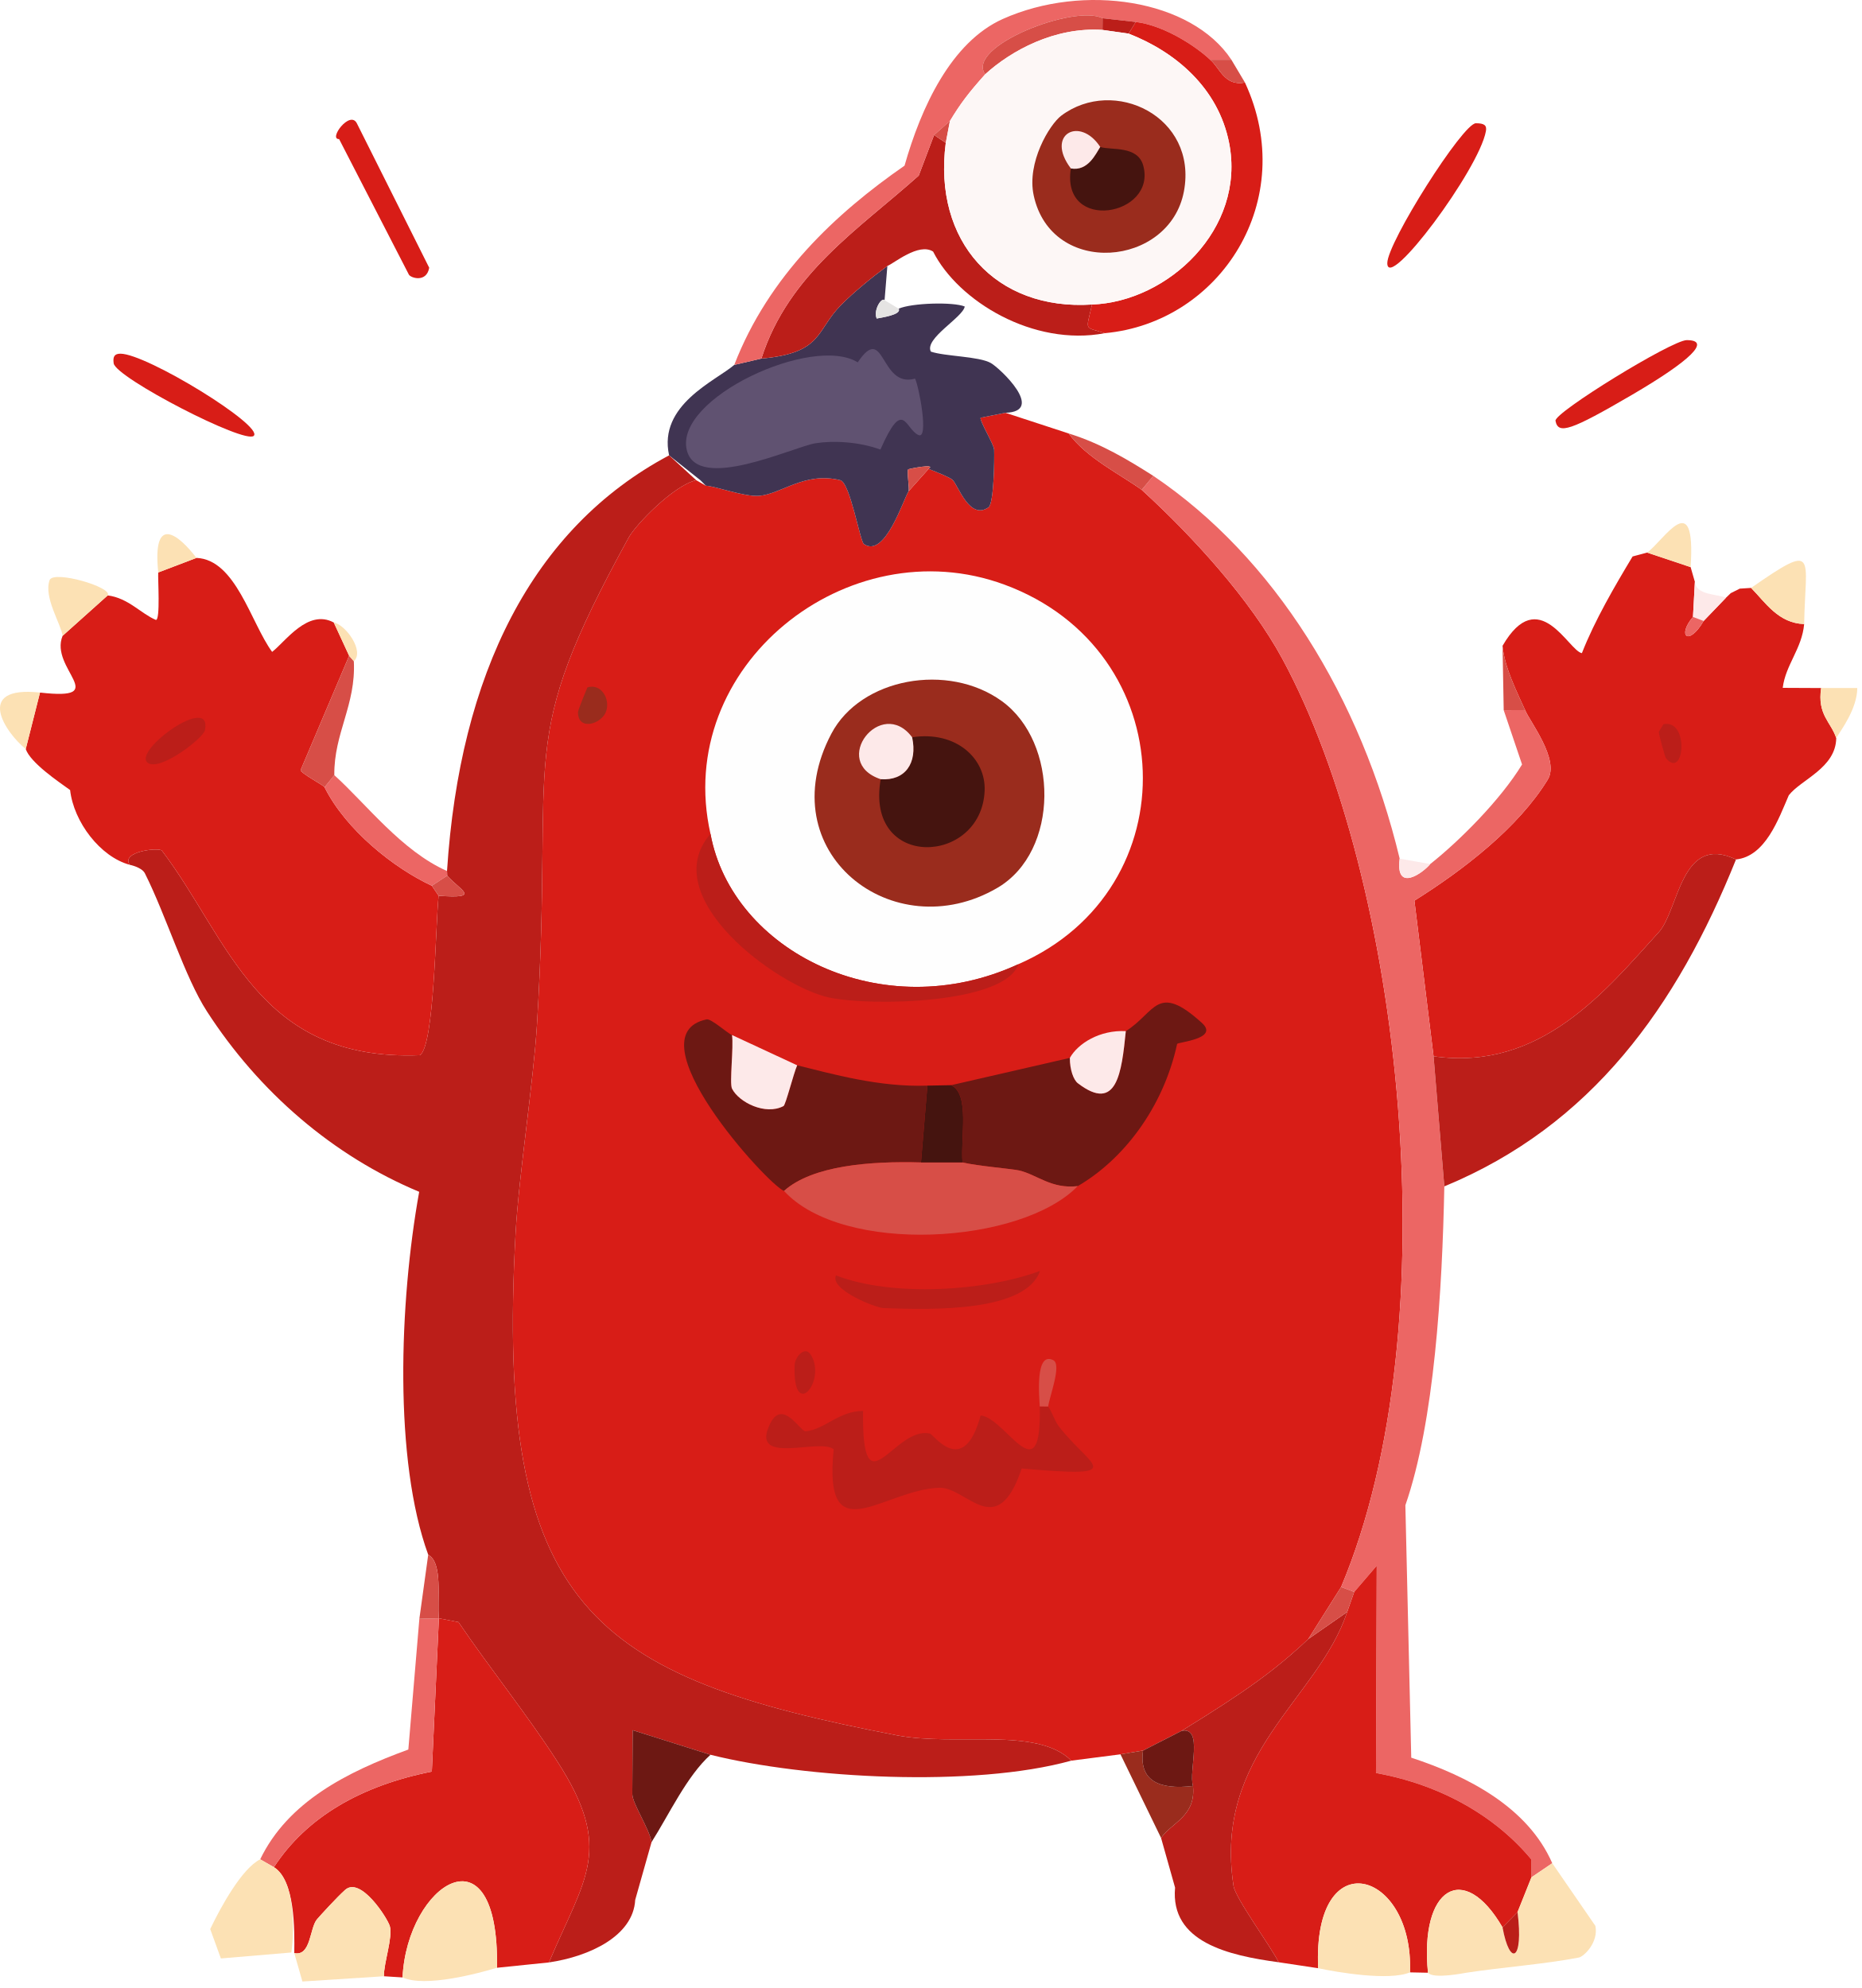
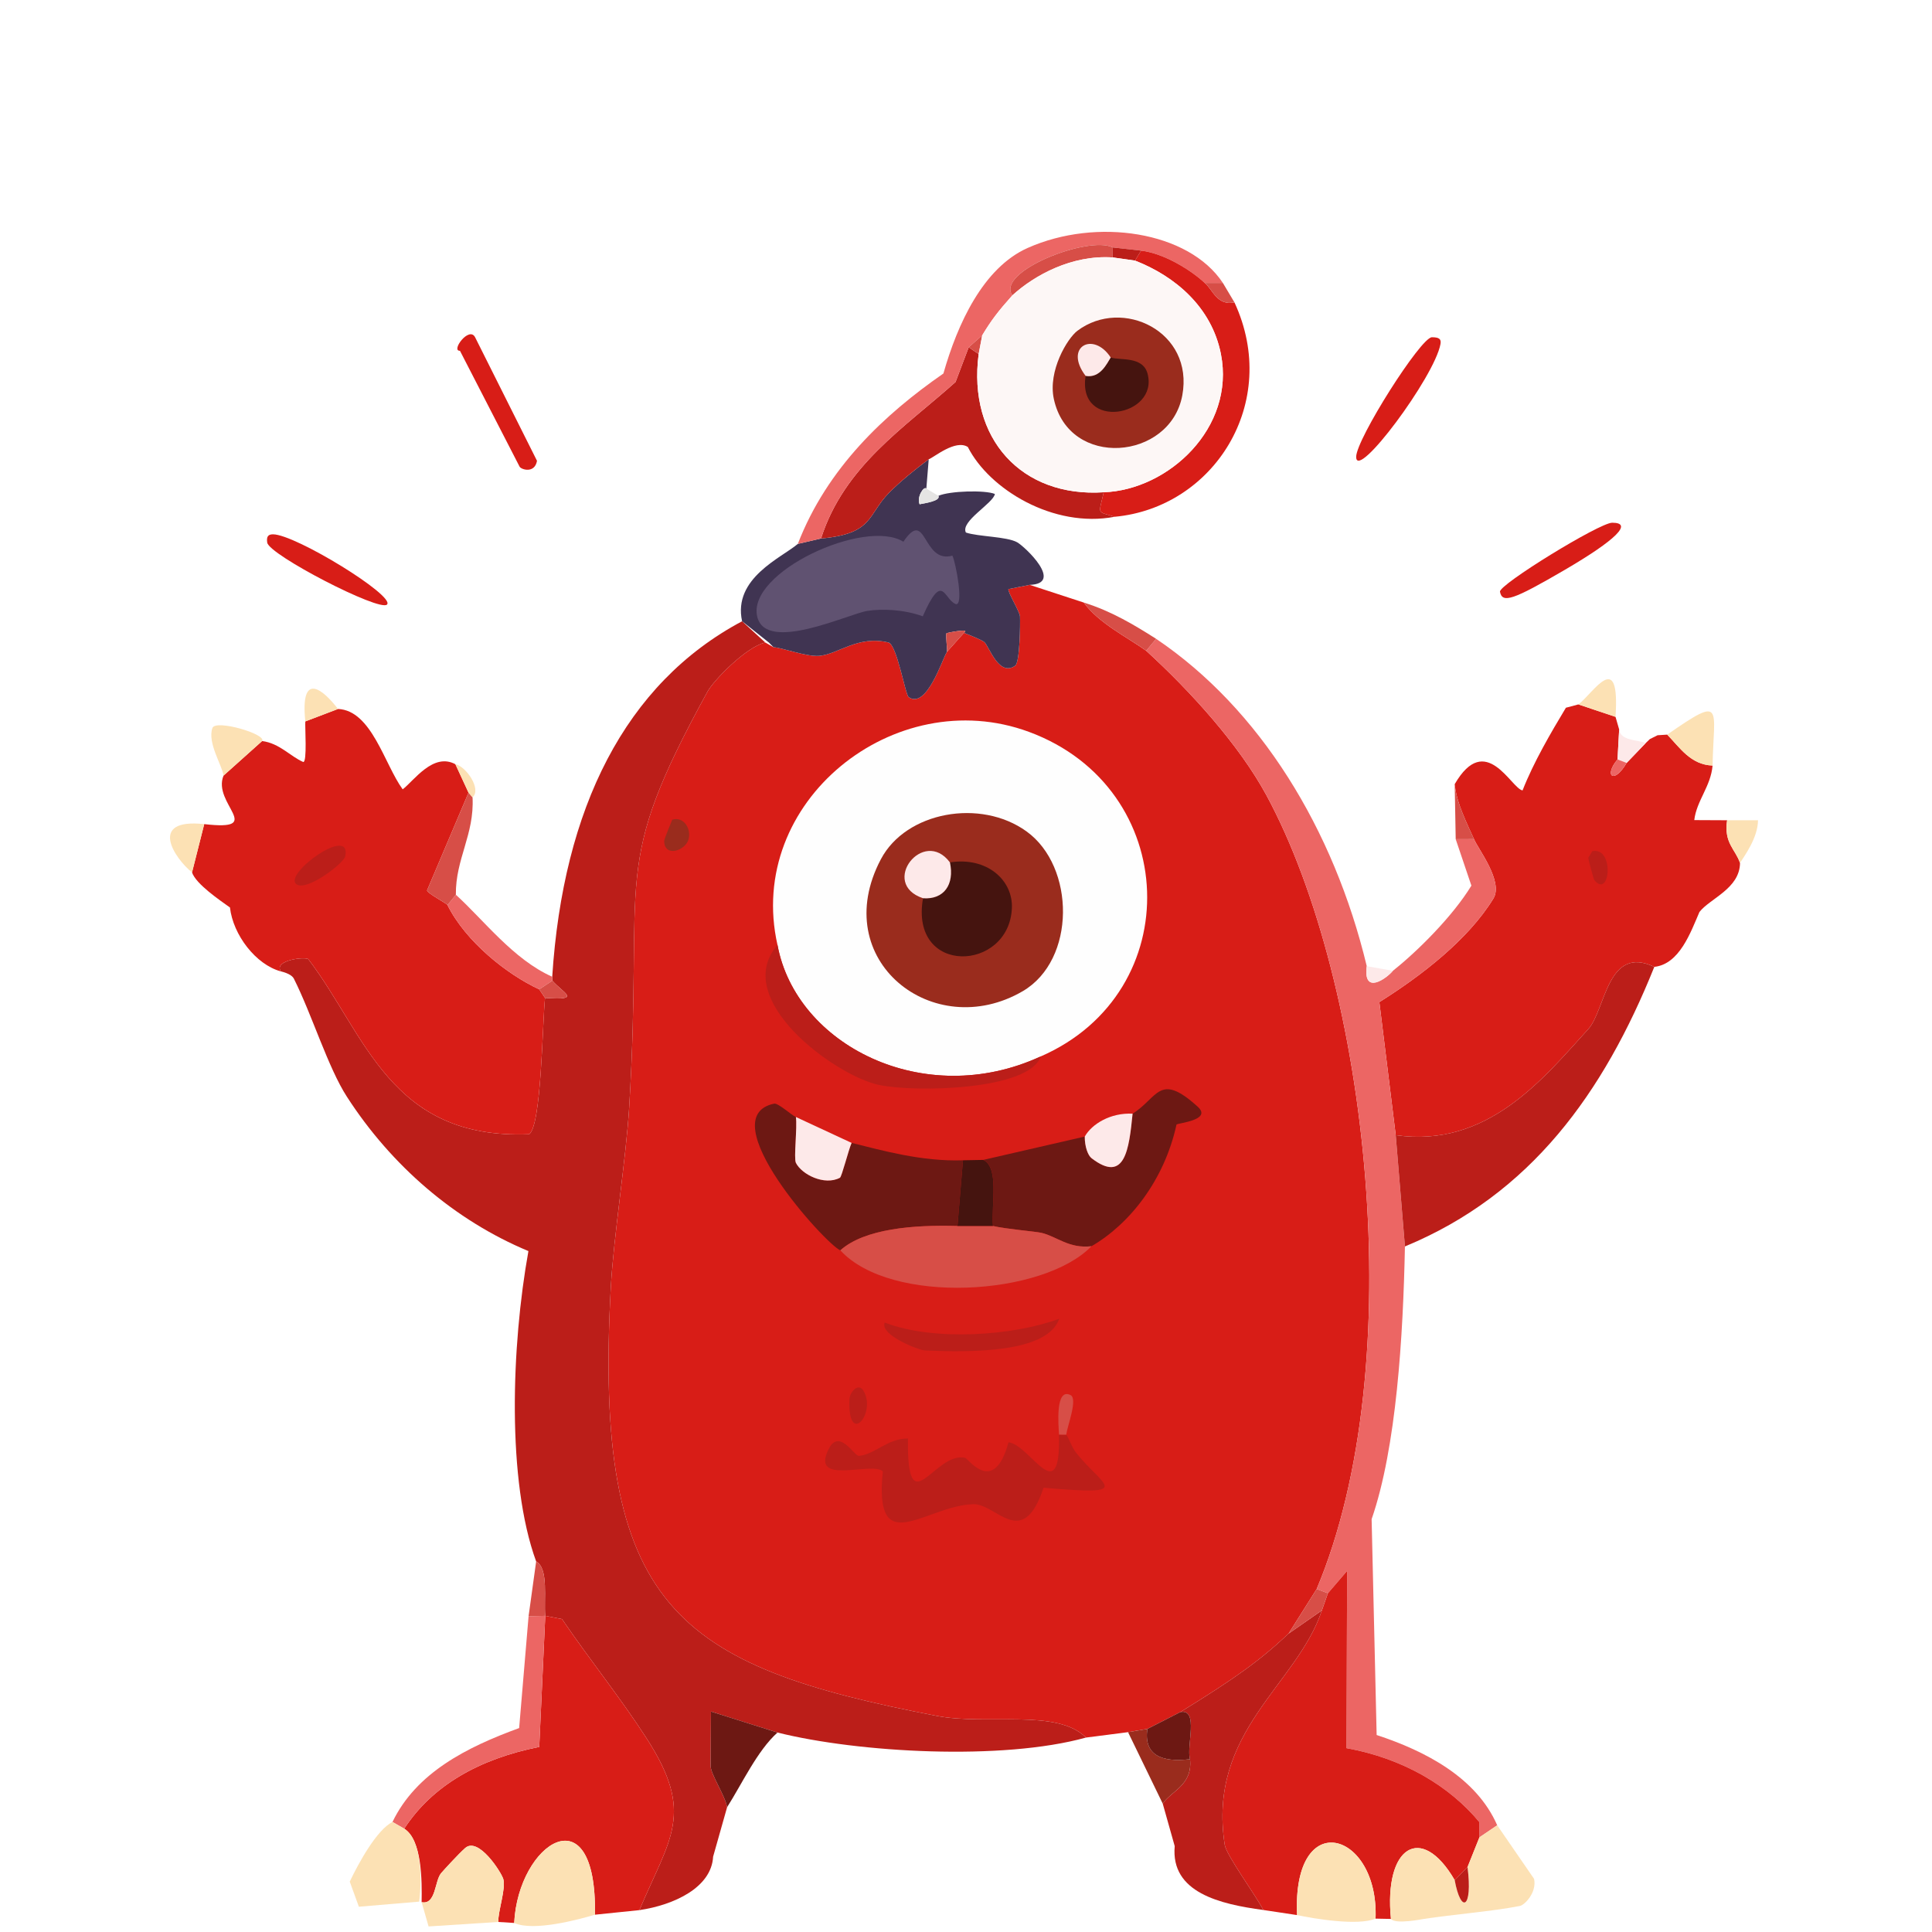
- <svg xmlns="http://www.w3.org/2000/svg" width="100%" height="100%" viewBox="0 0 206 220" version="1.1" xml:space="preserve" style="fill-rule:evenodd;clip-rule:evenodd;stroke-linejoin:round;stroke-miterlimit:2;">
+ <svg xmlns="http://www.w3.org/2000/svg" viewBox="-22.0 -30.0 250 250" version="1.1" style="fill-rule:evenodd;clip-rule:evenodd;stroke-linejoin:round;stroke-miterlimit:2;">
  <g transform="matrix(1,0,0,1,-299.0125,-522.3596)">
    <g>
      <g>
        <g>
          <path d="M410.25,568.04L417.25,570.33C419.22,573.05 423.04,574.9 425.33,576.57C431.04,581.78 437.35,588.74 440.88,595.25C454.08,619.6 459.64,668.84 447.39,697.98L443.75,703.75C440.09,707.19 436.94,709.47 429.75,713.9L425.48,716.08L422.98,716.5L417.54,717.2C413.76,713.42 404.78,715.65 398.25,714.4C364.54,707.91 353.73,700.46 356.06,658.75C356.42,652.41 358.03,642.09 358.42,635.75C360.32,604.73 355.86,604.99 368.57,581.84C369.36,580.41 373.53,576.08 376.04,575.5L377.11,576.11C378.15,576.15 381.35,577.36 383.01,577.23C385.47,577.03 388.02,574.53 391.98,575.5C393.07,575.77 394.16,582.25 394.59,582.56C396.91,584.2 398.97,577.59 399.54,576.72L401.75,574.25C402.68,574.61 404.14,575.21 404.4,575.46C405.02,576.04 406.27,579.98 408.38,578.5C408.98,578.09 409.04,573.09 409,572.12C408.97,571.52 407.39,568.96 407.5,568.59L410.25,568.04Z" style="fill:rgb(216,29,23);fill-rule:nonzero;" />
          <g>
            <path d="M377.62,614.64C373.43,596.1 392.8,580.66 410.15,587.06C429.83,594.32 430.74,620.76 411.68,629.06C396.57,636.04 380,627.57 377.62,614.64Z" style="fill:rgb(254,254,254);fill-rule:nonzero;" />
            <g>
              <path d="M409.84,599.94C416.16,604.49 416.27,616.58 409.35,620.62C397.82,627.35 384.08,616.63 391,603.54C394.25,597.38 403.9,595.65 409.84,599.94Z" style="fill:rgb(154,44,29);fill-rule:nonzero;" />
              <g>
                <path d="M396.45,608.59C399.14,608.79 400.55,606.83 399.93,603.95C404.78,603.2 408.11,606.3 407.95,609.88C407.59,618.13 394.69,618.67 396.45,608.59Z" style="fill:rgb(69,20,15);fill-rule:nonzero;" />
                <path d="M399.93,603.95C400.55,606.83 399.14,608.79 396.45,608.59C390.78,606.7 396.51,599.37 399.93,603.95Z" style="fill:rgb(253,233,233);fill-rule:nonzero;" />
              </g>
            </g>
            <path d="M411.68,629.06C410.26,633.43 395.48,633.75 390.75,632.75C385.08,631.55 371.51,621.65 377.62,614.64C380,627.57 396.57,636.04 411.68,629.06Z" style="fill:rgb(187,30,25);fill-rule:nonzero;" />
          </g>
          <g>
            <path d="M418.25,653.62C415.33,653.96 413.77,652.36 411.78,651.89C411.01,651.71 407.18,651.4 405.5,651C405.28,648.08 406.33,643.47 404.25,642.45L417.38,639.43C417.37,640.74 417.79,641.88 418.27,642.24C422.6,645.56 423.11,641.04 423.57,636.47C426.88,634.4 426.99,631.02 432,635.57C433.92,637.32 429.37,637.68 429.25,637.88C427.69,645.03 423.23,650.73 418.25,653.62Z" style="fill:rgb(109,24,19);fill-rule:nonzero;" />
            <path d="M423.57,636.47C423.11,641.04 422.6,645.56 418.27,642.24C417.79,641.88 417.37,640.74 417.38,639.43C418.28,637.82 420.7,636.32 423.57,636.47Z" style="fill:rgb(253,233,233);fill-rule:nonzero;" />
          </g>
          <g>
            <path d="M380,636.9C380.2,638.2 379.7,642.23 380,642.83C380.76,644.35 383.71,645.82 385.7,644.76C385.94,644.63 386.81,641.15 387.21,640.25C391.05,641.19 396.24,642.69 401.62,642.5L400.91,651C395.29,650.84 388.91,651.33 385.75,654.15C383.87,653.39 368.88,636.9 377.19,635.17C377.7,635.06 379.55,636.75 380,636.9Z" style="fill:rgb(109,24,19);fill-rule:nonzero;" />
            <g>
              <path d="M400.91,651L405.5,651C407.18,651.4 411.01,651.71 411.78,651.89C413.77,652.36 415.33,653.96 418.25,653.62C411.99,660.08 392.28,661.27 385.75,654.15C388.91,651.33 395.29,650.84 400.91,651Z" style="fill:rgb(215,78,71);fill-rule:nonzero;" />
              <path d="M404.25,642.45C406.33,643.47 405.28,648.08 405.5,651L400.91,651L401.62,642.5L404.25,642.45Z" style="fill:rgb(69,20,15);fill-rule:nonzero;" />
            </g>
            <path d="M387.21,640.25C386.81,641.15 385.94,644.63 385.7,644.76C383.71,645.82 380.76,644.35 380,642.83C379.7,642.23 380.2,638.2 380,636.9L387.21,640.25Z" style="fill:rgb(253,233,233);fill-rule:nonzero;" />
          </g>
          <g>
            <path d="M414.98,678.01C415.4,678.57 415.67,679.57 416.17,680.22C419.66,684.73 424.15,685.93 412.05,684.87C409.3,693.09 405.96,686.89 402.92,687C396.71,687.22 390.07,694.36 391.25,682.75C389.77,681.43 381.8,684.69 384.25,679.85C385.62,677.14 387.57,680.8 388.14,680.75C390.22,680.58 391.83,678.49 394.5,678.5C394.36,689.88 397.93,680.14 401.88,681C402.21,680.95 405.59,686.06 407.51,679C410.29,679.24 414.27,687.92 414.05,678L414.98,678.01Z" style="fill:rgb(187,30,25);fill-rule:nonzero;" />
            <path d="M414.05,678C413.98,676.8 413.54,671.88 415.54,672.88C416.51,673.36 415.13,676.87 414.98,678.01L414.05,678Z" style="fill:rgb(215,78,71);fill-rule:nonzero;" />
          </g>
          <path d="M414.08,663C412.53,667.5 402.45,667.35 396.7,667.11C395.94,667.08 390.8,665.11 391.5,663.5C397.89,665.97 408.26,665.19 414.08,663Z" style="fill:rgb(187,30,25);fill-rule:nonzero;" />
          <path d="M364,598.43C365.49,597.96 366.54,599.65 366.08,601.06C365.61,602.48 362.96,603.31 362.96,601.17C362.96,600.92 364,598.43 364,598.43Z" style="fill:rgb(154,44,29);fill-rule:nonzero;" />
          <path d="M388.75,672.33C390.48,675.24 386.68,679.69 386.93,673.42C386.96,672.54 388.07,671.19 388.75,672.33Z" style="fill:rgb(187,30,25);fill-rule:nonzero;" />
          <g>
            <path d="M373.04,572.75L376.04,575.5C373.53,576.08 369.36,580.41 368.57,581.84C355.86,604.99 360.32,604.73 358.42,635.75C358.03,642.09 356.42,652.41 356.06,658.75C353.73,700.46 364.54,707.91 398.25,714.4C404.78,715.65 413.76,713.42 417.54,717.2C406.71,720.21 388.06,719.16 377.62,716.55L369.01,713.83L368.97,720.89C368.97,721.94 370.85,724.72 371.1,726.21L369.29,732.61C369.08,736.59 364.26,738.86 359.75,739.53C363.71,730.13 367,727.07 360.65,717.25C357.26,712 353.28,707.08 349.74,701.87L347.57,701.45C347.36,699.33 348.04,695.31 346.39,694.41C342.58,683.97 343.18,666.51 345.39,654.25C335.87,650.28 327.67,643.21 321.91,634.29C319.46,630.51 317.38,623.65 315.04,619C314.7,618.33 313.36,618.06 313.36,618.06C312.36,616.58 316.63,616.11 316.93,616.5C324.34,626.24 327.47,639.85 345.48,639.13C347.08,638.04 347.19,624.79 347.54,621.49C352.39,621.84 349.88,620.87 348.49,619.26L348.47,618.75C349.88,596.95 357.9,580.81 373.04,572.75Z" style="fill:rgb(187,30,25);fill-rule:nonzero;" />
            <g>
              <g>
                <path d="M377.62,716.55C375.01,718.88 372.99,723.25 371.1,726.21C370.85,724.72 368.97,721.94 368.97,720.89L369.01,713.83L377.62,716.55Z" style="fill:rgb(109,24,19);fill-rule:nonzero;" />
              </g>
              <g>
                <path d="M359.75,739.53L354,740.12C354.26,724.08 344.05,730.85 343.55,741.19L341.49,741.06C341.45,739.67 342.5,736.71 342.14,735.51C341.88,734.62 338.91,729.98 337.2,731.5C336.28,732.32 334.47,734.31 334.09,734.75C333.25,735.74 333.43,738.88 331.57,738.5C331.61,735.85 331.65,730.44 329.32,728.99C332.93,723.44 338.99,719.96 346.79,718.41L347.57,701.45L349.74,701.87C353.28,707.08 357.26,712 360.65,717.25C367,727.07 363.71,730.13 359.75,739.53Z" style="fill:rgb(216,29,23);fill-rule:nonzero;" />
                <g>
                  <path d="M347.57,701.45L346.79,718.41C338.99,719.96 332.93,723.44 329.32,728.99L327.8,728.12C330.87,721.76 337.37,718.46 344.19,715.97L345.41,701.5L347.57,701.45Z" style="fill:rgb(236,102,100);fill-rule:nonzero;" />
                  <path d="M327.8,728.12L329.32,728.99C331.65,730.44 331.61,735.85 331.25,738.43L323.45,739.09L322.27,735.84C323.44,733.38 325.78,729.13 327.8,728.12Z" style="fill:rgb(252,225,180);fill-rule:nonzero;" />
                  <path d="M346.39,694.41C348.04,695.31 347.36,699.33 347.57,701.45L345.41,701.5L346.39,694.41Z" style="fill:rgb(215,78,71);fill-rule:nonzero;" />
                </g>
                <path d="M343.55,741.19C344.05,730.85 354.26,724.08 354,740.12C351.92,740.74 346.06,742.33 343.55,741.19Z" style="fill:rgb(252,225,180);fill-rule:nonzero;" />
                <path d="M341.49,741.06L332.47,741.64L331.57,738.5C333.43,738.88 333.25,735.74 334.09,734.75C334.47,734.31 336.28,732.32 337.2,731.5C338.91,729.98 341.88,734.62 342.14,735.51C342.5,736.71 341.45,739.67 341.49,741.06Z" style="fill:rgb(252,225,180);fill-rule:nonzero;" />
              </g>
            </g>
            <g>
              <path d="M335.94,591.25L337.64,594.93L332.28,607.56C332.15,607.87 334.93,609.32 334.92,609.48C337.28,614.21 342.6,618.44 346.79,620.38L347.54,621.49C347.19,624.79 347.08,638.04 345.48,639.13C327.47,639.85 324.34,626.24 316.93,616.5C316.63,616.11 312.36,616.58 313.36,618.06C310.11,617.18 307.17,613.33 306.77,609.79C305.45,608.84 302.38,606.77 301.86,605.25L303.44,599C311.48,599.92 304.43,596.36 305.94,592.72L310.93,588.25C313.2,588.54 314.59,590.25 316.25,590.96C316.78,591.05 316.46,586.3 316.52,585.71L320.75,584.1C325.1,584.28 326.76,591.27 329.12,594.5C330.58,593.38 333.07,589.7 335.94,591.25Z" style="fill:rgb(216,29,23);fill-rule:nonzero;" />
              <path d="M321.68,603.18C321.49,604.07 316.61,607.83 315.33,606.75C313.73,605.4 322.57,599.02 321.68,603.18Z" style="fill:rgb(187,30,25);fill-rule:nonzero;" />
              <g>
                <path d="M348.47,618.75L348.49,619.26L346.79,620.38C342.6,618.44 337.28,614.21 334.92,609.48L336,608.14C339.57,611.37 343.44,616.52 348.47,618.75Z" style="fill:rgb(236,102,100);fill-rule:nonzero;" />
                <g>
                  <path d="M338.16,595.53C338.41,600.37 335.95,603.48 336,608.14L334.92,609.48C334.93,609.32 332.15,607.87 332.28,607.56L337.64,594.93L338.16,595.53Z" style="fill:rgb(215,78,71);fill-rule:nonzero;" />
                  <path d="M338.16,595.53L337.64,594.93L335.94,591.25C337.31,591.52 339.36,594.46 338.16,595.53Z" style="fill:rgb(252,225,180);fill-rule:nonzero;" />
                </g>
                <path d="M348.49,619.26C349.88,620.87 352.39,621.84 347.54,621.49L346.79,620.38L348.49,619.26Z" style="fill:rgb(215,78,71);fill-rule:nonzero;" />
              </g>
              <path d="M305.94,592.72C305.76,591.4 303.82,588.46 304.5,586.56C304.91,585.42 311.52,587.35 310.93,588.25L305.94,592.72Z" style="fill:rgb(252,225,180);fill-rule:nonzero;" />
              <path d="M303.44,599L301.86,605.25C299.64,603.47 296.06,598.21 303.44,599Z" style="fill:rgb(252,225,180);fill-rule:nonzero;" />
              <path d="M320.75,584.1L316.52,585.71C315.84,579.11 318.82,581.57 320.75,584.1Z" style="fill:rgb(252,225,180);fill-rule:nonzero;" />
            </g>
            <g>
              <path d="M397.19,551.79L396.88,555.58C396.55,555.22 395.61,556.69 396.01,557.61C396.52,557.5 398.79,557.2 398.44,556.52C399.88,555.88 404.48,555.75 405.75,556.28C405.55,557.49 401.25,559.82 402,561.27C403.59,561.81 407.29,561.78 408.63,562.53C409.63,563.09 414.73,567.9 410.25,568.04L407.5,568.59C407.39,568.96 408.97,571.52 409,572.12C409.04,573.09 408.98,578.09 408.38,578.5C406.27,579.98 405.02,576.04 404.4,575.46C404.14,575.21 402.68,574.61 401.75,574.25C402.68,573.6 399.53,574.26 399.5,574.29C399.32,574.47 399.65,576.47 399.54,576.72C398.97,577.59 396.91,584.2 394.59,582.56C394.16,582.25 393.07,575.77 391.98,575.5C388.02,574.53 385.47,577.03 383.01,577.23C381.35,577.36 378.15,576.15 377.11,576.11L376.5,575.5L373.04,572.75C371.81,567.16 378.19,564.51 380.25,562.74L383.25,562.04C390.09,561.43 389.24,558.96 392.07,556.11C393.43,554.73 395.39,553.12 397.19,551.79Z" style="fill:rgb(64,52,82);fill-rule:nonzero;" />
              <path d="M400.25,564.26C400.67,565.05 401.82,571.06 400.62,570.5C399.12,569.8 398.98,566.29 396.42,572.11C394.04,571.24 391.2,571.1 389.25,571.41C386.78,571.8 376.15,576.9 375,572.17C373.61,566.42 388.93,559.36 393.91,562.46C396.94,557.95 396.33,565.36 400.25,564.26Z" style="fill:rgb(96,82,113);fill-rule:nonzero;" />
              <g>
                <path d="M403.65,538.17C402.22,549.1 409.2,556.76 419.83,556.06C419.16,559.07 418.92,558.48 421.25,559.23C413.34,560.74 405.02,555.68 402.25,550.2C400.65,549.17 397.87,551.55 397.19,551.79C395.39,553.12 393.43,554.73 392.07,556.11C389.24,558.96 390.09,561.43 383.25,562.04C386.27,552.63 394.04,547.72 400.66,541.79L402.36,537.3L403.65,538.17Z" style="fill:rgb(187,30,25);fill-rule:nonzero;" />
                <g>
                  <path d="M408.01,530.58C406.16,532.65 405.28,533.81 404.11,535.75L402.36,537.3L400.66,541.79C394.04,547.72 386.27,552.63 383.25,562.04L380.25,562.74C384.06,552.88 391.51,545.95 399.09,540.69C400.91,534.27 404.23,527.02 409.98,524.45C418.9,520.47 430.83,522.28 435.25,528.97L432.9,528.97C431.19,527.36 427.69,525.15 424.67,524.79L421,524.38C417.93,522.8 405.81,527.49 408.01,530.58Z" style="fill:rgb(236,102,100);fill-rule:nonzero;" />
                  <g>
                    <path d="M432.9,528.97C433.91,529.76 434.48,531.97 436.75,531.49C442.78,544.49 434.04,558.06 421.25,559.23C418.92,558.48 419.16,559.07 419.83,556.06C428.22,555.76 436.87,547.71 435,538.18C433.8,532.07 429.03,528.08 423.88,526.08L424.67,524.79C427.69,525.15 431.19,527.36 432.9,528.97Z" style="fill:rgb(216,29,23);fill-rule:nonzero;" />
                    <path d="M435.25,528.97L436.75,531.49C434.48,531.97 433.91,529.76 432.9,528.97L435.25,528.97Z" style="fill:rgb(215,78,71);fill-rule:nonzero;" />
                  </g>
                  <g>
                    <path d="M421,524.38L420.99,525.67C415.71,525.32 410.88,527.96 408.01,530.58C405.81,527.49 417.93,522.8 421,524.38Z" style="fill:rgb(215,78,71);fill-rule:nonzero;" />
                    <path d="M424.67,524.79L423.88,526.08L420.99,525.67L421,524.38L424.67,524.79Z" style="fill:rgb(187,30,25);fill-rule:nonzero;" />
                  </g>
                  <path d="M404.11,535.75L403.65,538.17L402.36,537.3L404.11,535.75Z" style="fill:rgb(215,78,71);fill-rule:nonzero;" />
                </g>
              </g>
              <path d="M396.88,555.58L398.44,556.52C398.79,557.2 396.52,557.5 396.01,557.61C395.61,556.69 396.55,555.22 396.88,555.58Z" style="fill:rgb(229,228,227);fill-rule:nonzero;" />
              <path d="M399.54,576.72C399.65,576.47 399.32,574.47 399.5,574.29C399.53,574.26 402.68,573.6 401.75,574.25L399.54,576.72Z" style="fill:rgb(215,78,71);fill-rule:nonzero;" />
            </g>
          </g>
        </g>
        <g>
          <path d="M481.25,583.51L486.06,585.12L486.53,586.75L486.32,590.63C484.53,592.73 485.83,593.94 487.5,591.08L489.97,588.51L490.5,588L491.5,587.5L492.75,587.42C494.36,589.07 495.78,591.33 498.62,591.42C498.38,594.15 496.56,595.93 496.25,598.48L500.5,598.5C500.06,601.46 501.57,602.23 502.17,604.03C502.13,607.36 498.27,608.62 496.92,610.37C495.79,612.98 494.34,617.13 491.08,617.47C484.97,614.56 484.78,623.06 482.53,625.53C476.77,631.85 469.55,640.96 457.62,639.25L455.5,622.03C460.96,618.61 467.01,613.93 470.25,608.64C471.61,606.42 468.2,602.12 467.75,600.94C466.01,597.23 465.44,595.63 465.25,593.83C469.27,586.89 472.56,594.4 474.03,594.64C475.46,590.99 477.69,587.18 479.64,583.94L481.25,583.51Z" style="fill:rgb(216,29,23);fill-rule:nonzero;" />
          <path d="M483.06,602.5C485.95,601.92 485.37,608.74 483.32,606.25C483.24,606.15 482.51,603.56 482.54,603.34L483.06,602.5Z" style="fill:rgb(187,30,25);fill-rule:nonzero;" />
          <g>
            <path d="M453.87,617.38C453.37,621.22 456.48,618.93 457.25,617.98C460.45,615.45 465.02,610.89 467.41,606.96L465.38,600.95L467.75,600.94C468.2,602.12 471.61,606.42 470.25,608.64C467.01,613.93 460.96,618.61 455.5,622.03L457.62,639.25L458.81,653.65C458.58,665.17 457.72,679.65 454.5,688.94L455.15,716.87C461.46,718.94 468.06,722.38 470.75,728.55L468.45,730.11L468.45,728.15C464.54,723.43 458.55,719.89 451.25,718.57L451.33,695.63L448.84,698.53L447.39,697.98C459.64,668.84 454.08,619.6 440.88,595.25C437.35,588.74 431.04,581.78 425.33,576.57L426.61,575.02C440,584.05 449.59,599.57 453.87,617.38Z" style="fill:rgb(236,102,100);fill-rule:nonzero;" />
            <g>
              <path d="M468.45,730.11L466.91,733.96L465.25,735.65C460.93,728.2 456.07,731.31 457,740.67L455.01,740.63C455.45,729.31 444.23,726 444.85,740.17L440.48,739.51C439.59,737.72 435.7,732.44 435.49,731.07C433.23,716.38 444.84,710.42 448.06,700.75L448.84,698.53L451.33,695.63L451.25,718.57C458.55,719.89 464.54,723.43 468.45,728.15L468.45,730.11Z" style="fill:rgb(216,29,23);fill-rule:nonzero;" />
              <g>
                <path d="M448.06,700.75C444.84,710.42 433.23,716.38 435.49,731.07C435.7,732.44 439.59,737.72 440.48,739.51C434.92,738.76 428.47,737.28 429.02,731.25L427.47,725.75C428.63,724.06 431.35,723.35 431,720C430.5,718.32 432.19,713.43 429.75,713.9C436.94,709.47 440.09,707.19 443.75,703.75L448.06,700.75Z" style="fill:rgb(187,30,25);fill-rule:nonzero;" />
                <g>
                  <path d="M425.48,716.08C425,719.43 427.26,720.45 431,720C431.35,723.35 428.63,724.06 427.47,725.75L422.98,716.5L425.48,716.08Z" style="fill:rgb(154,44,29);fill-rule:nonzero;" />
                  <path d="M429.75,713.9C432.19,713.43 430.5,718.32 431,720C427.26,720.45 425,719.43 425.48,716.08L429.75,713.9Z" style="fill:rgb(109,24,19);fill-rule:nonzero;" />
                </g>
                <path d="M447.39,697.98L448.84,698.53L448.06,700.75L443.75,703.75L447.39,697.98Z" style="fill:rgb(215,78,71);fill-rule:nonzero;" />
              </g>
              <g>
                <path d="M475.52,735.48C475.9,737.27 474.28,738.87 473.69,738.99C469.93,739.72 465.07,740.08 461.25,740.67C461.04,740.7 457.6,741.4 457,740.67C456.07,731.31 460.93,728.2 465.25,735.65C466.05,740.04 467.6,739.39 466.91,733.96L468.45,730.11L470.75,728.55L475.52,735.48Z" style="fill:rgb(252,225,180);fill-rule:nonzero;" />
                <path d="M466.91,733.96C467.6,739.39 466.05,740.04 465.25,735.65L466.91,733.96Z" style="fill:rgb(187,30,25);fill-rule:nonzero;" />
              </g>
              <path d="M455.01,740.63C452.69,741.6 446.95,740.62 444.85,740.17C444.23,726 455.45,729.31 455.01,740.63Z" style="fill:rgb(252,225,180);fill-rule:nonzero;" />
            </g>
            <path d="M491.08,617.47C484.53,633.77 475.09,646.92 458.81,653.65L457.62,639.25C469.55,640.96 476.77,631.85 482.53,625.53C484.78,623.06 484.97,614.56 491.08,617.47Z" style="fill:rgb(187,30,25);fill-rule:nonzero;" />
            <path d="M426.61,575.02L425.33,576.57C423.04,574.9 419.22,573.05 417.25,570.33C420.87,571.45 423.85,573.27 426.61,575.02Z" style="fill:rgb(215,78,71);fill-rule:nonzero;" />
            <path d="M465.25,593.83C465.44,595.63 466.01,597.23 467.75,600.94L465.38,600.95L465.25,593.83Z" style="fill:rgb(215,78,71);fill-rule:nonzero;" />
            <path d="M457.25,617.98C456.48,618.93 453.37,621.22 453.87,617.38L457.25,617.98Z" style="fill:rgb(253,233,233);fill-rule:nonzero;" />
          </g>
          <path d="M498.62,591.42C495.78,591.33 494.36,589.07 492.75,587.42C500.21,582.23 498.75,583.89 498.62,591.42Z" style="fill:rgb(252,225,180);fill-rule:nonzero;" />
          <path d="M502.17,604.03C501.57,602.23 500.06,601.46 500.5,598.5L504.5,598.5C504.47,600.79 502.78,603.04 502.17,604.03Z" style="fill:rgb(252,225,180);fill-rule:nonzero;" />
          <path d="M481.25,583.51C483.15,582.12 486.66,576.09 486.06,585.12L481.25,583.51Z" style="fill:rgb(252,225,180);fill-rule:nonzero;" />
          <g>
            <path d="M489.97,588.51L487.5,591.08L486.32,590.63L486.53,586.75C486.69,588.23 488.86,588.06 489.97,588.51Z" style="fill:rgb(253,233,233);fill-rule:nonzero;" />
            <path d="M486.32,590.63L487.5,591.08C485.83,593.94 484.53,592.73 486.32,590.63Z" style="fill:rgb(236,102,100);fill-rule:nonzero;" />
          </g>
        </g>
        <g>
          <path d="M420.99,525.67L423.88,526.08C429.03,528.08 433.8,532.07 435,538.18C436.87,547.71 428.22,555.76 419.83,556.06C409.2,556.76 402.22,549.1 403.65,538.17L404.11,535.75C405.28,533.81 406.16,532.65 408.01,530.58C410.88,527.96 415.71,525.32 420.99,525.67Z" style="fill:rgb(253,247,246);fill-rule:nonzero;" />
          <g>
            <path d="M430,543.53C428.43,551.93 415.34,553.08 413.38,543.99C412.59,540.35 415.13,536.14 416.43,535.16C422.25,530.79 431.54,535.26 430,543.53Z" style="fill:rgb(154,44,29);fill-rule:nonzero;" />
            <g>
              <path d="M417.49,541C419.39,541.34 420.25,539.38 420.74,538.62C421.94,539.02 424.88,538.42 425.5,540.69C427.02,546.27 416.37,548.16 417.49,541Z" style="fill:rgb(69,20,15);fill-rule:nonzero;" />
              <path d="M420.74,538.62C420.25,539.38 419.39,541.34 417.49,541C414.63,537.23 418.49,535.17 420.74,538.62Z" style="fill:rgb(253,233,233);fill-rule:nonzero;" />
            </g>
          </g>
        </g>
        <path d="M462.3,536C463.24,536 463.53,536.23 463.41,536.88C462.63,541.15 452.5,554.71 452.5,551.48C452.5,549.2 460.86,536 462.3,536Z" style="fill:rgb(216,29,23);fill-rule:nonzero;" />
        <path d="M338.49,536L346.5,551.99C346.2,553.68 344.45,553.12 344.25,552.75L336.53,537.75C335.31,537.8 337.72,534.51 338.49,536Z" style="fill:rgb(216,29,23);fill-rule:nonzero;" />
        <path d="M485.63,560C488.37,560 486.13,562.22 479.51,566.09C472.81,570 471.4,570.48 471.11,568.93C470.93,568.03 483.99,560 485.63,560Z" style="fill:rgb(216,29,23);fill-rule:nonzero;" />
        <path d="M312.34,561.5C315.25,561.51 328.2,569.48 327.09,570.59C326.12,571.55 311.83,564.16 311.59,562.57C311.48,561.81 311.69,561.5 312.34,561.5Z" style="fill:rgb(216,29,23);fill-rule:nonzero;" />
        <path d="M377.11,576.11L376.5,575.5L377.11,576.11Z" style="fill:rgb(187,30,25);fill-rule:nonzero;" />
        <path d="M491.5,587.5L491,588L491.5,587.5Z" style="fill:rgb(253,233,233);fill-rule:nonzero;" />
        <path d="M490.5,588L489.97,588.51L490.5,588Z" style="fill:rgb(253,233,233);fill-rule:nonzero;" />
      </g>
    </g>
  </g>
</svg>
